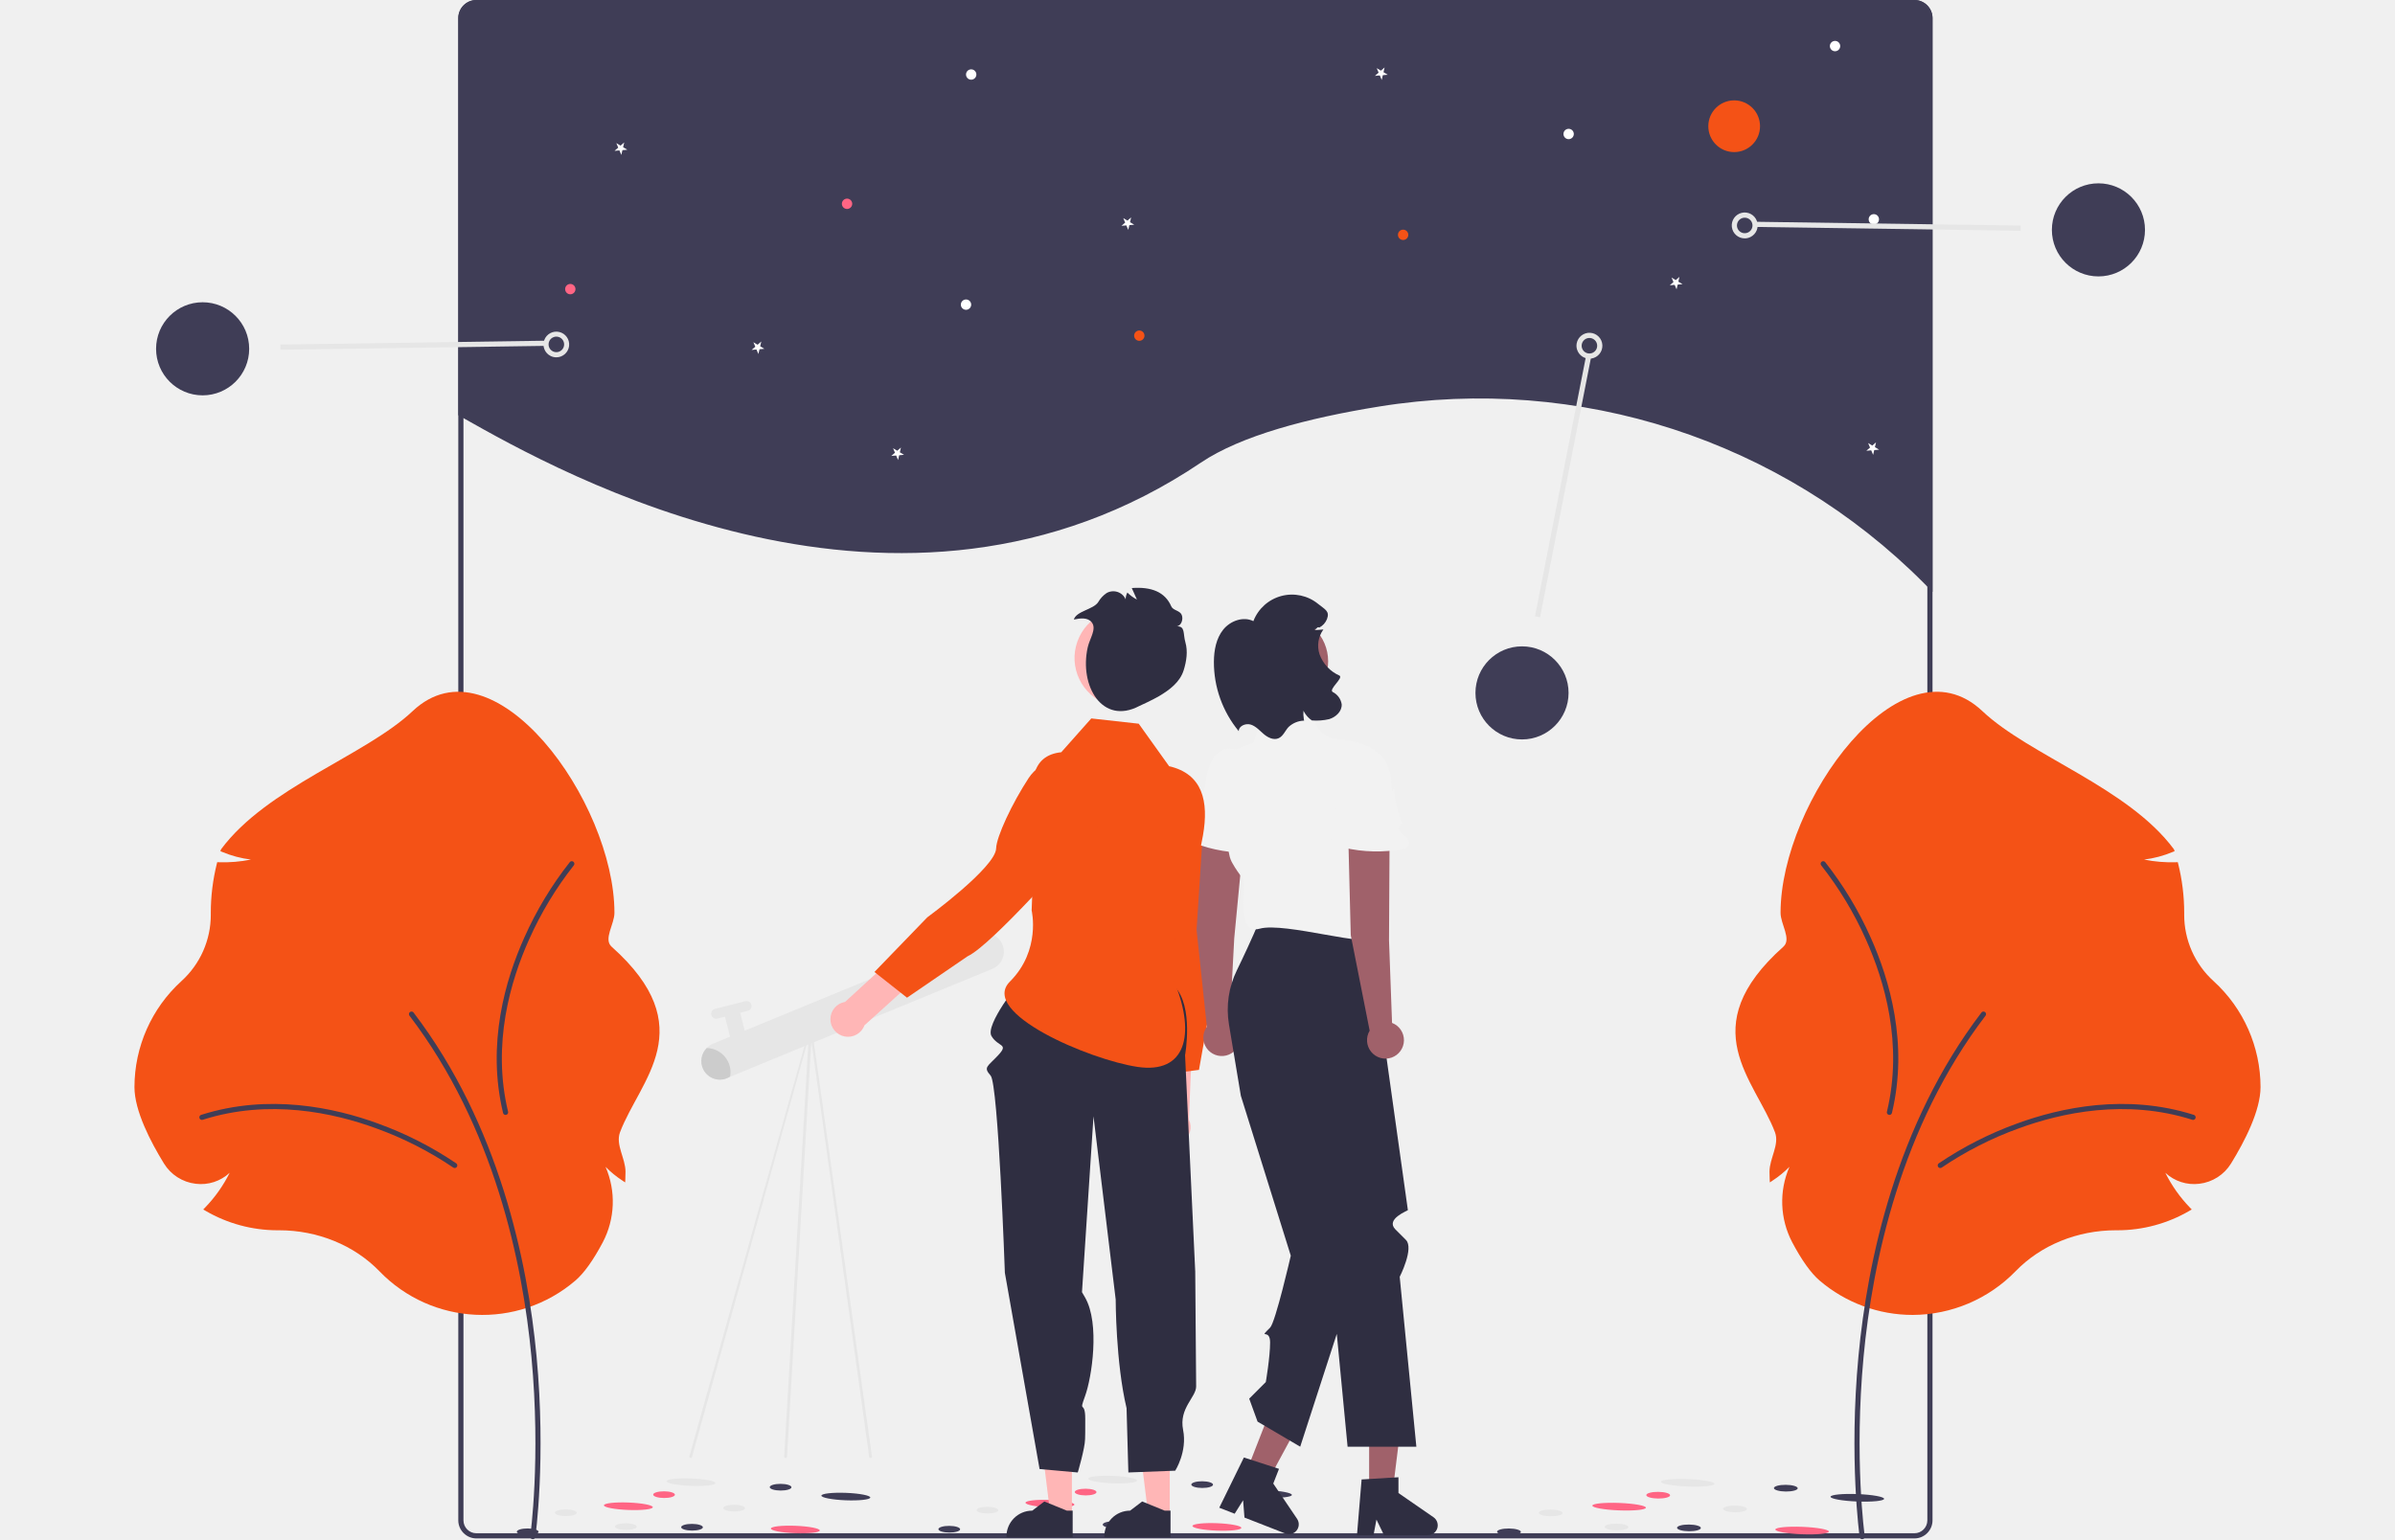
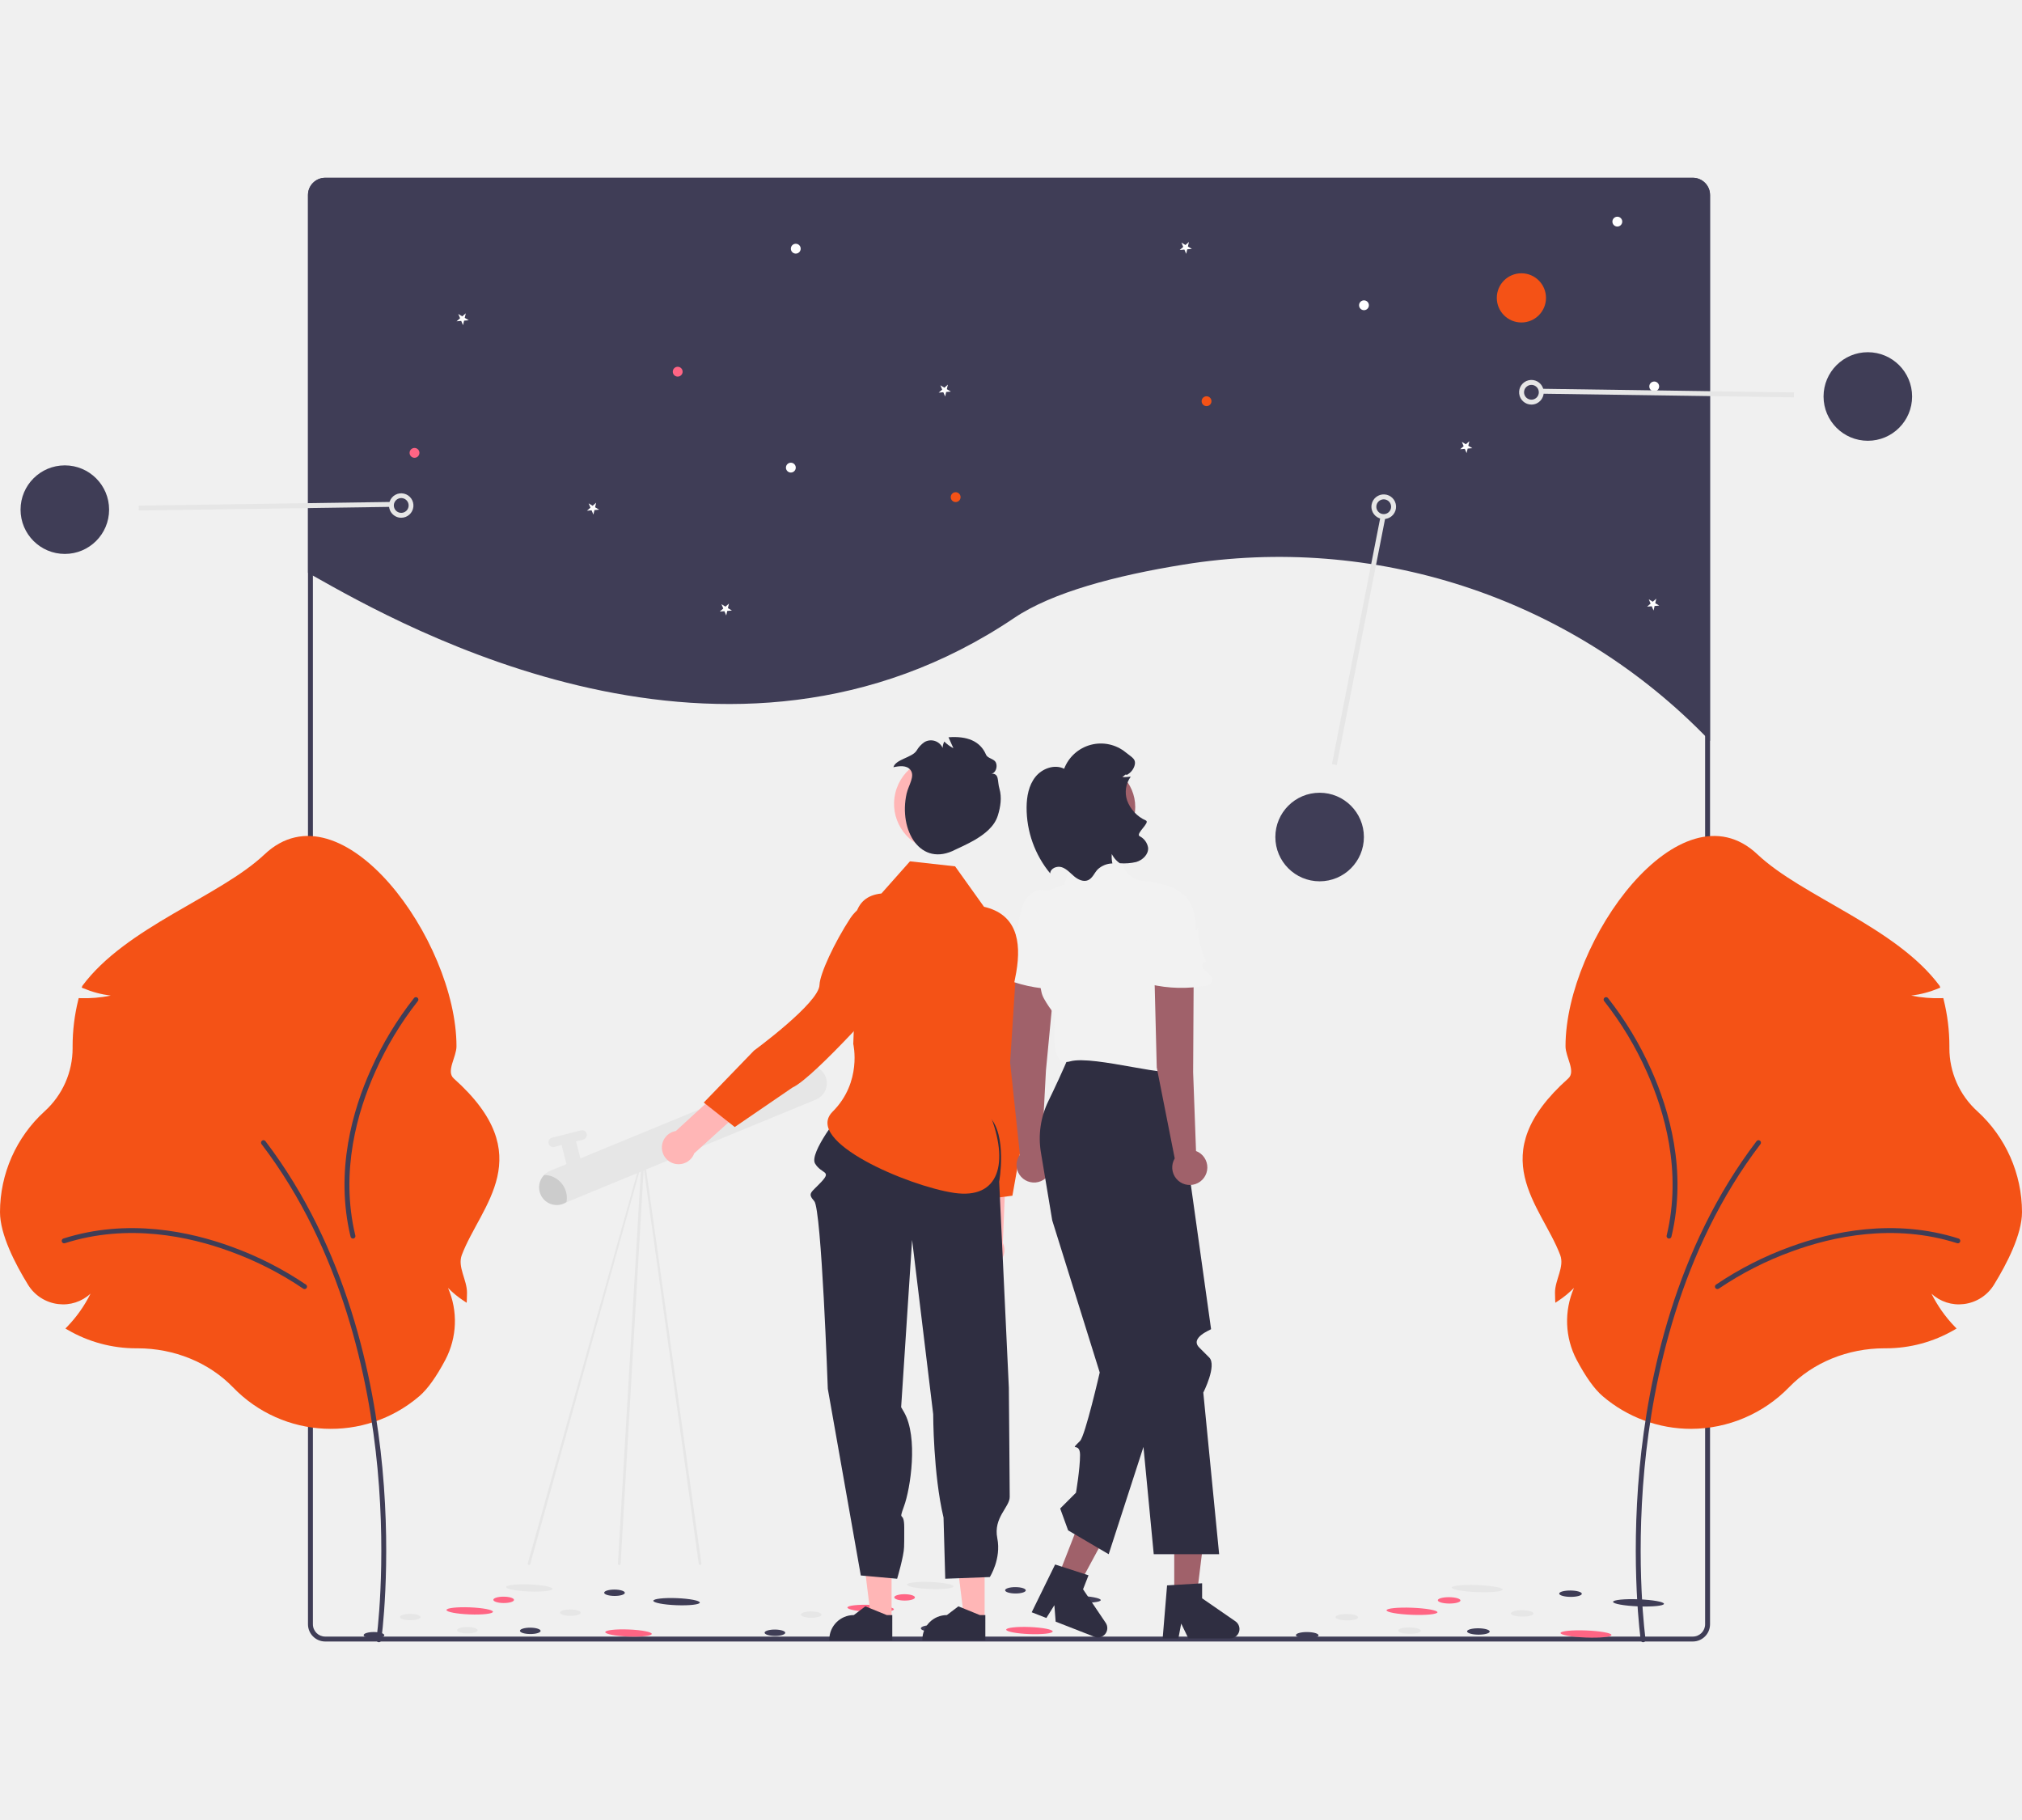
- <svg xmlns="http://www.w3.org/2000/svg" data-name="Layer 1" width="700" height="450" viewBox="0 0 822.034 595.291">
+ <svg xmlns="http://www.w3.org/2000/svg" data-name="Layer 1" width="500" height="450" viewBox="0 0 822.034 595.291">
  <path d="M883.85,159.097v221.92c-.67-.68-1.33-1.36-2-2.04q-.614-.624-1.233-1.247A242.559,242.559,0,0,0,669.83,309.334C642.315,313.776,616.461,320.581,601,331c-116.278,78.361-248.21,3.687-285.15-17.193-.67-.37-1.34-.75-2-1.14v-153.57a7,7,0,0,1,7-7h556A7,7,0,0,1,883.85,159.097Z" transform="translate(-188.6429 -152.0966)" fill="#3f3d56" />
  <path d="M602.35,492.252l-15.012,3.394c-1.742,9.887-1.423,50.047-1.423,50.047l-1.293,38.427a6.795,6.795,0,1,0,11.717.991l1.952-47.393Z" transform="translate(-188.6429 -152.0966)" fill="#ffb6b6" />
  <path d="M585.001,453.6h0a16.239,16.239,0,0,1,19.634,15.466l.247,9.715s3.8,49.512.307,59.183l-4.957,27.921-15.92,2.032-.784-29.375s4.702-32.43-.401-37.691c-3.125-3.222-8.114-16.568-10.617-28.018A16.197,16.197,0,0,1,585.001,453.6Z" transform="translate(-188.6429 -152.0966)" fill="#f45216" />
  <path d="M473.254,716.003a.551.551,0,0,1-.522-.372L449.898,551.339,404.162,715.764a.552.552,0,0,1-.909-.626L449.609,549.812a.56.56,0,0,1,.529-.234.553.553,0,0,1,.447.368l23.191,165.326a.552.552,0,0,1-.522.731Z" transform="translate(-188.6429 -152.0966)" fill="#e6e6e6" />
  <path d="M440.404,716.003a.551.551,0,0,1-.547-.63l9.66-165.326a.552.552,0,1,1,1.093.156l-9.66,165.326A.553.553,0,0,1,440.404,716.003Z" transform="translate(-188.6429 -152.0966)" fill="#e6e6e6" />
  <path d="M524.573,518.41A7.179,7.179,0,0,1,521.553,526.171a6.962,6.962,0,0,1-1.205.637L417.778,569.032a7.181,7.181,0,0,1-9.369-3.904,7.104,7.104,0,0,1-.32-.966,7.175,7.175,0,0,1,4.225-8.397L514.884,513.54a.371.371,0,0,1,.073-.024,7.171,7.171,0,0,1,9.615,4.894Z" transform="translate(-188.6429 -152.0966)" fill="#e6e6e6" />
  <path d="M420.989,541.659h0a3.035,3.035,0,0,1,3.035,3.035v8.278a3.035,3.035,0,0,1-3.035,3.035h0a3.035,3.035,0,0,1-3.035-3.035v-8.278a3.035,3.035,0,0,1,3.035-3.035Z" transform="translate(-310.936 -31.39206) rotate(-14.27001)" fill="#e6e6e6" />
  <path d="M413.354,540.751h12.141a1.931,1.931,0,0,1,1.931,1.931v0a1.931,1.931,0,0,1-1.931,1.931H413.354a1.931,1.931,0,0,1-1.931-1.931v0a1.931,1.931,0,0,1,1.931-1.931Z" transform="translate(-309.4672 -31.96875) rotate(-14.26987)" fill="#e6e6e6" />
  <path d="M408.532,565.644a7.179,7.179,0,0,1,1.374-8.213,9.377,9.377,0,0,1,8.239,5.261,9.276,9.276,0,0,1,.798,5.782,7.171,7.171,0,0,1-10.411-2.831Z" transform="translate(-188.6429 -152.0966)" fill="#ccc" />
  <ellipse cx="566.835" cy="724.334" rx="1.439" ry="9.457" transform="translate(-367.6792 1110.417) rotate(-87.76678)" fill="#e6e6e6" />
  <ellipse cx="626.696" cy="729.909" rx="1.439" ry="9.457" transform="translate(-315.7219 1175.589) rotate(-87.76678)" fill="#3f3d56" />
  <ellipse cx="542.605" cy="733.65" rx="1.439" ry="9.457" transform="translate(-400.2745 1095.159) rotate(-87.76678)" fill="#ff6584" />
  <ellipse cx="607.163" cy="742.647" rx="1.439" ry="9.457" transform="translate(-347.2228 1168.313) rotate(-87.76678)" fill="#ff6584" />
  <ellipse cx="518.428" cy="736.161" rx="1.294" ry="4.201" transform="matrix(0.00482, -0.99999, 0.99999, 0.00482, -408.865, 1098.941)" fill="#e6e6e6" />
  <ellipse cx="541.656" cy="741.521" rx="1.294" ry="4.201" transform="translate(-391.1083 1127.503) rotate(-89.72402)" fill="#e6e6e6" />
  <ellipse cx="503.683" cy="743.535" rx="1.294" ry="4.201" transform="translate(-430.9121 1091.534) rotate(-89.72402)" fill="#3f3d56" />
  <ellipse cx="583.513" cy="734.379" rx="1.294" ry="4.201" transform="translate(-342.3106 1162.251) rotate(-89.72402)" fill="#e6e6e6" />
  <ellipse cx="556.406" cy="729.168" rx="1.294" ry="4.201" transform="translate(-364.0768 1129.958) rotate(-89.72402)" fill="#ff6584" />
  <ellipse cx="601.468" cy="726.285" rx="1.294" ry="4.201" transform="translate(-316.3484 1172.151) rotate(-89.72402)" fill="#3f3d56" />
  <ellipse cx="567.221" cy="741.768" rx="1.294" ry="4.201" transform="translate(-365.9134 1153.314) rotate(-89.72402)" fill="#3f3d56" />
  <path d="M876.85,152.097h-556a7.008,7.008,0,0,0-7,7v581a7.015,7.015,0,0,0,7,7h556a7.008,7.008,0,0,0,7-7v-581A7.008,7.008,0,0,0,876.85,152.097Zm5,588a5.002,5.002,0,0,1-5,5h-556a5.002,5.002,0,0,1-5-5v-581a5.008,5.008,0,0,1,5-5h556a5.008,5.008,0,0,1,5,5Zm-181.5-587.01q-.84-.51-1.68-.99h-58.44c-.42.66-.82,1.33-1.21,2h63.01C701.47,153.757,700.91,153.427,700.35,153.087Zm-386.5,197.47v14.9c.25.02.51.02.76.03l-.5,28.64-.26-.14v2.82l.21.11-.21,12.01v41.4h2v-106.52Q315.01,347.047,313.85,350.557Zm386.5-197.47q-.84-.51-1.68-.99h-58.44c-.42.66-.82,1.33-1.21,2h63.01C701.47,153.757,700.91,153.427,700.35,153.087Z" transform="translate(-188.6429 -152.0966)" fill="#3f3d56" />
  <circle cx="618.517" cy="48.82" r="10" fill="#f45216" />
  <circle cx="490.517" cy="90.82" r="2" fill="#f45216" />
  <circle cx="388.517" cy="129.82" r="2" fill="#f45216" />
  <circle cx="275.517" cy="78.82" r="2" fill="#ff6584" />
  <circle cx="323.517" cy="28.82" r="2" fill="#fff" />
  <circle cx="657.517" cy="17.82" r="2" fill="#fff" />
  <circle cx="554.517" cy="51.82" r="2" fill="#fff" />
  <circle cx="672.517" cy="84.82" r="2" fill="#fff" />
  <circle cx="321.517" cy="117.82" r="2" fill="#fff" />
  <circle cx="168.517" cy="111.82" r="2" fill="#ff6584" />
  <polygon points="243.556 134.907 241.67 135.071 241.244 136.916 240.504 135.173 238.618 135.338 240.047 134.096 239.307 132.353 240.93 133.328 242.359 132.086 241.933 133.931 243.556 134.907" fill="#fff" />
  <polygon points="484.556 28.907 482.67 29.071 482.244 30.916 481.504 29.173 479.618 29.338 481.047 28.096 480.307 26.353 481.93 27.328 483.359 26.086 482.933 27.931 484.556 28.907" fill="#fff" />
  <polygon points="598.556 109.907 596.67 110.071 596.244 111.916 595.504 110.173 593.618 110.338 595.047 109.096 594.307 107.353 595.93 108.328 597.359 107.086 596.933 108.931 598.556 109.907" fill="#fff" />
  <polygon points="386.556 86.907 384.67 87.071 384.244 88.916 383.504 87.173 381.618 87.338 383.047 86.096 382.307 84.353 383.93 85.328 385.359 84.086 384.933 85.931 386.556 86.907" fill="#fff" />
  <polygon points="297.556 175.907 295.67 176.071 295.244 177.916 294.504 176.173 292.618 176.338 294.047 175.096 293.307 173.353 294.93 174.328 296.359 173.086 295.933 174.931 297.556 175.907" fill="#fff" />
  <polygon points="674.556 173.907 672.67 174.071 672.244 175.916 671.504 174.173 669.618 174.338 671.047 173.096 670.307 171.353 671.93 172.328 673.359 171.086 672.933 172.931 674.556 173.907" fill="#fff" />
  <polygon points="190.556 57.907 188.67 58.071 188.244 59.916 187.504 58.173 185.618 58.338 187.047 57.096 186.307 55.353 187.93 56.328 189.359 55.086 188.933 56.931 190.556 57.907" fill="#fff" />
  <path d="M599.305,511.718l3.265-50.577a8.181,8.181,0,0,1,8.584-7.619h0a8.181,8.181,0,0,1,7.714,9.025l-5.002,52.434-1.696,31.989a7.139,7.139,0,1,1-8.891,2.213Z" transform="translate(-188.6429 -152.0966)" fill="#a0616a" />
  <path d="M598.55,472.439h0a2.412,2.412,0,0,1-.264-2.912,3.129,3.129,0,0,0,.439-1.858,2.878,2.878,0,0,0-.058-.373,4.72,4.72,0,0,1,1.018-4.244c1.668-1.863,2.545-4.743,2.972-7.322a35.592,35.592,0,0,1,1.919-8.343c1.63-3.792,5.317-7.091,10.123-5.276a9.501,9.501,0,0,1,4.793,4.19c2.287,3.956,2.144,8.634,1.965,13.108l.936-1.737a36.325,36.325,0,0,0,2.083,14.376c-1.077-.249-1.896,1.18-1.583,2.24a6.352,6.352,0,0,0,2.061,2.542c1.013.956,1.952,2.356.92,3.724a2.974,2.974,0,0,1-2.109,1.109,56.21,56.21,0,0,1-22.86-2.59c-1.634-.541-3.381-1.273-4.187-2.794S596.831,472.354,598.55,472.439Z" transform="translate(-188.6429 -152.0966)" fill="#f2f2f2" />
  <polygon points="477.379 578.297 486.296 578.297 490.539 543.905 477.379 543.905 477.379 578.297" fill="#a0616a" />
  <path d="M663.112,724.287l14.245-.85v6.103l13.543,9.353a3.812,3.812,0,0,1-2.166,6.949H671.775l-2.923-6.037-1.141,6.037H661.316Z" transform="translate(-188.6429 -152.0966)" fill="#2f2e41" />
  <polygon points="429.441 570.444 437.746 573.69 454.219 543.203 441.962 538.412 429.441 570.444" fill="#a0616a" />
  <path d="M617.597,715.794l13.577,4.394-2.222,5.684,9.209,13.642a3.812,3.812,0,0,1-4.548,5.684l-15.796-6.174-.525-6.687-3.261,5.207-5.956-2.328Z" transform="translate(-188.6429 -152.0966)" fill="#2f2e41" />
  <path d="M623.691,508.045h41.6s15.666,111.88,15.711,112.084-8.841,3.435-4.802,7.474l4.039,4.039c3.231,3.231-2.398,14.273-2.398,14.273l6.437,65.702H657.69L644.695,575.902l17.58,65.064-22.904,70.651-16.487-9.694-3.231-8.886,6.419-6.419s1.659-9.648,1.659-15.347-4.847-.852,0-5.699c2.097-2.097,8.001-27.828,8.001-27.828l-19.31-61.841-4.601-27.605a34.679,34.679,0,0,1,3.046-20.905C617.424,522.145,620.647,515.274,623.691,508.045Z" transform="translate(-188.6429 -152.0966)" fill="#2f2e41" />
  <path d="M621.268,439.38l2.765-8.294a9.76,9.76,0,0,1,8.654-6.655l2.456-.153a9.76,9.76,0,0,1,9.931,6.864v0a9.723,9.723,0,0,0,8.441,6.841c7.18.612,17.837,2.783,17.837,10.283,0,11.31-12.117,41.199-9.694,43.623s8.078,12.41,4.847,15.349c-.842.766-.163,4.448.106,7.086.488,4.777-33.227-5.784-42.921-3.047s-4.847-17.772-6.463-19.388a41.013,41.013,0,0,1-4.04-5.911,9.73,9.73,0,0,1-1.192-3.107l-2.782-14.082c-.046-.234-.083-.464-.112-.701-.368-3.014-2.52-23.294,5.702-26.284C623.691,438.572,621.268,439.38,621.268,439.38Z" transform="translate(-188.6429 -152.0966)" fill="#f2f2f2" />
  <path d="M658.914,513.758l-1.272-50.667a8.181,8.181,0,0,1,7.868-8.356h0A8.181,8.181,0,0,1,674,463.033l-.292,52.671,1.172,32.012a7.139,7.139,0,1,1-8.657,3Z" transform="translate(-188.6429 -152.0966)" fill="#a0616a" />
  <path d="M653.245,473.532v0a2.412,2.412,0,0,1-.524-2.877,3.129,3.129,0,0,0,.271-1.89,2.878,2.878,0,0,0-.092-.366,4.72,4.72,0,0,1,.634-4.318c1.495-2.005,2.11-4.951,2.305-7.559a35.592,35.592,0,0,1,1.165-8.481c1.284-3.923,4.662-7.539,9.61-6.16a9.501,9.501,0,0,1,5.148,3.744c2.631,3.735,2.908,8.407,3.13,12.88l.777-1.814a36.325,36.325,0,0,0,3.361,14.132c-1.095-.152-1.783,1.345-1.377,2.372a6.352,6.352,0,0,0,2.28,2.347c1.095.862,2.155,2.172,1.249,3.627a2.974,2.974,0,0,1-2.001,1.293,56.21,56.21,0,0,1-23-.534c-1.676-.392-3.481-.965-4.42-2.408S651.525,473.6,653.245,473.532Z" transform="translate(-188.6429 -152.0966)" fill="#f2f2f2" />
  <circle cx="443.757" cy="255.78" r="17.772" fill="#a0616a" />
  <path d="M615.607,434.881c.01-2.081,2.741-3.171,4.721-2.519,1.973.655,3.395,2.335,4.982,3.672,1.591,1.345,3.795,2.418,5.696,1.58,1.803-.799,2.532-2.934,3.883-4.366a9.091,9.091,0,0,1,5.992-2.438c-.045-.203-.09-.406-.117-.608a12.824,12.824,0,0,1-.135-3.242,9.914,9.914,0,0,0,1.767,2.517,9.249,9.249,0,0,0,1.494,1.257,21.955,21.955,0,0,0,6.667-.502c2.609-.769,5.052-3.076,4.847-5.798a6.404,6.404,0,0,0-3.462-4.702c-1.753-1.014,4.393-5.513,2.562-6.373a14.262,14.262,0,0,1-7.648-8.178,10.69,10.69,0,0,1,1.471-9.625c1.617-.205-4.785.564-3.251.004-.181-1.071-.256.727-.163-.352.453.929,1.084-1.113,1.796-.373a6.312,6.312,0,0,0,3.013-3.294c1.172-3.125-.816-3.737-3.397-5.857a15.987,15.987,0,0,0-25.062,6.645c-3.912-1.957-8.944-.113-11.68,3.307-2.725,3.424-3.55,7.997-3.582,12.372A41.832,41.832,0,0,0,615.607,434.881Z" transform="translate(-188.6429 -152.0966)" fill="#2f2e41" />
  <polygon points="362.459 585.863 354.134 585.862 350.174 553.753 362.46 553.754 362.459 585.863" fill="#ffb6b6" />
  <path d="M551.395,746.643l-25.599-.001v-.324a9.964,9.964,0,0,1,9.964-9.964h.001l4.676-3.547,8.724,3.548,2.235,0Z" transform="translate(-188.6429 -152.0966)" fill="#2f2e41" />
  <polygon points="400.293 585.863 391.969 585.862 388.009 553.753 400.295 553.754 400.293 585.863" fill="#ffb6b6" />
  <path d="M589.229,746.643l-25.599-.001v-.324a9.964,9.964,0,0,1,9.964-9.964h.001l4.676-3.547,8.724,3.548,2.235,0Z" transform="translate(-188.6429 -152.0966)" fill="#2f2e41" />
  <path d="M530.863,531.813s-13.453,16.686-10.845,21.012,6.812,2.828,2.608,7.36-5.888,4.586-2.944,7.922,5.501,76.264,5.501,76.264l13.417,75.887,14.767,1.331s2.755-9.275,2.822-12.87.067-.463.067-7.914-2.657-1.679-.067-8.769,5.818-27.977,0-38.132-1.245-1.245-1.245-1.245l4.507-68.822L568.028,654.679s0,24.382,4.204,42.038l.695,24.872,18.119-.693s4.727-7.364,3.046-15.772,5.045-12.611,5.045-16.815-.354-44.415-.354-44.415l-3.929-83.71s3.442-19.009-4.124-26.575S530.863,531.813,530.863,531.813Z" transform="translate(-188.6429 -152.0966)" fill="#2f2e41" />
  <path d="M546.979,443.032l11.611-13.074,18.346,2.038,11.746,16.438h0c12.982,2.988,15.375,13.601,13.096,26.726-4.558,26.246-15.81,44.593-10.695,57.543,7.764,19.658,4,34.785-14.586,32.029s-61.413-20.956-49.341-33.028,8.38-27.493,8.38-27.493l1.374-37.058c-2.17-11.77-1.835-22.89,10.069-24.122Z" transform="translate(-188.6429 -152.0966)" fill="#f45216" />
  <path d="M541.402,487.917l-12.935-8.341c-8.278,5.68-36.727,34.027-36.727,34.027l-28.34,25.984a6.795,6.795,0,1,0,7.497,9.059l35.203-31.791Z" transform="translate(-188.6429 -152.0966)" fill="#ffb6b6" />
  <path d="M556.85,448.467l0,0a16.239,16.239,0,0,1,2.706,24.847l-6.763,6.979s-32.688,37.382-42.038,41.659l-23.405,16.011-12.598-9.943,20.424-21.128s26.445-19.35,26.629-26.678c.112-4.487,6.147-17.394,12.569-27.198A16.197,16.197,0,0,1,556.85,448.467Z" transform="translate(-188.6429 -152.0966)" fill="#f45216" />
  <circle id="a4725208-37e7-4bba-8b44-e2dd7653a02c" data-name="ab6171fa-7d69-4734-b81c-8dff60f9761b" cx="571.082" cy="406.595" r="18.965" transform="translate(-192.344 655.8446) rotate(-70.37475)" fill="#ffb6b6" />
  <path d="M561.262,384.976a10.673,10.673,0,0,1,3.214-3.487,5.219,5.219,0,0,1,7.403,2.389,5.723,5.723,0,0,1,.665-2.613,14.541,14.541,0,0,0,3.696,2.704l-1.99-4.44c7.544-.572,12.869,1.504,15.262,7.076.685,1.595,3.261,1.57,4.015,3.234.755,1.664-.121,4.328-1.878,4.479,3.378-.06,2.341,2.788,3.333,6.216.992,3.428.433,7.284-.679,10.822-1.442,4.588-5.488,7.591-9.439,9.938-2.584,1.535-7.728,3.864-7.755,3.877-14.207,7.456-23.264-7.755-19.882-22.768.764-3.391,3.534-7.067,1.549-9.609-1.546-1.979-4.473-1.614-6.926-1.091C552.805,388.413,559.413,387.84,561.262,384.976Z" transform="translate(-188.6429 -152.0966)" fill="#2f2e41" />
  <ellipse cx="789.185" cy="725.581" rx="1.439" ry="10.36" transform="translate(-155.2401 1333.797) rotate(-87.76678)" fill="#e6e6e6" />
  <ellipse cx="854.774" cy="731.38" rx="1.439" ry="10.36" transform="translate(-98.00137 1404.908) rotate(-87.76678)" fill="#3f3d56" />
  <ellipse cx="762.68" cy="734.809" rx="1.439" ry="10.36" transform="matrix(0.03897, -0.99924, 0.99924, 0.03897, -189.9335, 1316.18)" fill="#ff6584" />
  <ellipse cx="833.426" cy="744.047" rx="1.439" ry="10.36" transform="translate(-131.1757 1395.75) rotate(-87.76678)" fill="#ff6584" />
  <ellipse cx="736.207" cy="737.231" rx="1.294" ry="4.602" transform="translate(-195.7719 1315.176) rotate(-89.52287)" fill="#e6e6e6" />
  <ellipse cx="761.67" cy="742.678" rx="1.294" ry="4.602" transform="translate(-175.9679 1346.04) rotate(-89.52287)" fill="#e6e6e6" />
  <ellipse cx="720.084" cy="744.551" rx="1.294" ry="4.602" transform="matrix(0.00833, -0.99997, 0.99997, 0.00833, -219.0802, 1306.313)" fill="#3f3d56" />
  <ellipse cx="807.491" cy="735.69" rx="1.294" ry="4.602" transform="matrix(0.00833, -0.99997, 0.99997, 0.00833, -123.5408, 1384.93)" fill="#e6e6e6" />
  <ellipse cx="777.779" cy="730.377" rx="1.294" ry="4.602" transform="matrix(0.00833, -0.99997, 0.99997, 0.00833, -147.6926, 1349.951)" fill="#ff6584" />
  <ellipse cx="827.127" cy="727.662" rx="1.294" ry="4.602" transform="translate(-96.03975 1396.604) rotate(-89.52287)" fill="#3f3d56" />
  <ellipse cx="789.673" cy="743.02" rx="1.294" ry="4.602" transform="translate(-148.5399 1374.382) rotate(-89.52287)" fill="#3f3d56" />
  <ellipse cx="403.835" cy="725.334" rx="1.439" ry="9.457" transform="translate(-525.3268 948.5015) rotate(-87.76678)" fill="#e6e6e6" />
  <ellipse cx="463.696" cy="730.909" rx="1.439" ry="9.457" transform="translate(-473.3695 1013.674) rotate(-87.76678)" fill="#3f3d56" />
  <ellipse cx="379.605" cy="734.65" rx="1.439" ry="9.457" transform="translate(-557.9221 933.2437) rotate(-87.76678)" fill="#ff6584" />
  <ellipse cx="444.163" cy="743.647" rx="1.439" ry="9.457" transform="translate(-504.8703 1006.398) rotate(-87.76678)" fill="#ff6584" />
  <ellipse cx="355.428" cy="737.161" rx="1.294" ry="4.201" transform="matrix(0.00482, -0.99999, 0.99999, 0.00482, -572.0798, 936.9379)" fill="#e6e6e6" />
  <ellipse cx="378.656" cy="742.521" rx="1.294" ry="4.201" transform="translate(-554.3232 965.5) rotate(-89.72402)" fill="#e6e6e6" />
  <ellipse cx="340.683" cy="744.535" rx="1.294" ry="4.201" transform="translate(-594.127 929.5313) rotate(-89.72402)" fill="#3f3d56" />
  <ellipse cx="420.513" cy="735.379" rx="1.294" ry="4.201" transform="translate(-505.5254 1000.248) rotate(-89.72402)" fill="#e6e6e6" />
  <ellipse cx="393.406" cy="730.168" rx="1.294" ry="4.201" transform="translate(-527.2917 967.9551) rotate(-89.72402)" fill="#ff6584" />
  <ellipse cx="438.468" cy="727.285" rx="1.294" ry="4.201" transform="translate(-479.5633 1010.148) rotate(-89.72402)" fill="#3f3d56" />
  <ellipse cx="404.221" cy="742.768" rx="1.294" ry="4.201" transform="translate(-529.1283 991.3106) rotate(-89.72402)" fill="#3f3d56" />
  <path d="M876.184,660.658a55.365,55.365,0,0,1-35.983-13.287c-3.345-2.863-6.909-7.841-10.593-14.795a33.835,33.835,0,0,1-1.073-29.21,38.825,38.825,0,0,1-6.411,5.259l-1.172.78-.068-1.406c-.044-.914-.067-1.825-.067-2.708,0-5.202,3.934-10.48,2.12-15.288-7.648-20.265-31.904-40.404,3.251-71.767,3.252-2.901-1.092-8.702-1.092-13.092,0-43.019,46.742-107.55,78.032-78.017,18.265,17.239,56.318,29.485,74.084,53.464l.235.71-.693.28a41.817,41.817,0,0,1-11.111,2.955,52.982,52.982,0,0,0,12.389,1.038l.644-.023.157.626a78.373,78.373,0,0,1,2.326,18.965l-.003.691a34.556,34.556,0,0,0,11.415,25.766,55.493,55.493,0,0,1,18.104,40.949c0,9.12-6.198,21.091-11.398,29.528a16.697,16.697,0,0,1-12.257,7.851,16.306,16.306,0,0,1-13.16-4.251,53.925,53.925,0,0,0,9.51,13.464l.71.731-.881.513a55.324,55.324,0,0,1-27.89,7.532l-.574-.002c-14.878,0-28.999,5.764-38.744,15.814A55.786,55.786,0,0,1,876.184,660.658Z" transform="translate(-188.6429 -152.0966)" fill="#f45216" />
  <path d="M856.66,747.388a.996.996,0,0,1-.985-.855c-.042-.297-4.186-30.181-.464-69.898,3.437-36.68,14.474-89.512,47.535-132.901a.996.996,0,1,1,1.584,1.207c-32.776,43.015-43.724,95.459-47.137,131.88-3.7,39.486.411,69.137.453,69.432a.997.997,0,0,1-.987,1.136Z" transform="translate(-188.6429 -152.0966)" fill="#3f3d56" />
  <path d="M886.848,603.838a.996.996,0,0,1-.586-1.801,137.235,137.235,0,0,1,30.297-15.423c16.715-6.12,42.133-11.667,68.301-3.339a.996.996,0,1,1-.604,1.897c-25.631-8.157-50.589-2.701-67.012,3.312A134.981,134.981,0,0,0,887.433,603.648.992.992,0,0,1,886.848,603.838Z" transform="translate(-188.6429 -152.0966)" fill="#3f3d56" />
  <path d="M840.593,486.236a.996.996,0,0,1,1.754-.714,137.236,137.236,0,0,1,17.564,29.107c7.307,16.231,14.671,41.184,8.249,67.883a.996.996,0,1,1-1.936-.466c6.29-26.152-.949-50.652-8.129-66.6a134.981,134.981,0,0,0-17.271-28.641A.992.992,0,0,1,840.593,486.236Z" transform="translate(-188.6429 -152.0966)" fill="#3f3d56" />
  <path d="M283.328,643.729c-9.745-10.05-23.867-15.814-38.744-15.814l-.574.002a55.324,55.324,0,0,1-27.89-7.532l-.881-.513.71-.731a53.925,53.925,0,0,0,9.51-13.464,16.306,16.306,0,0,1-13.16,4.251,16.697,16.697,0,0,1-12.257-7.851c-5.2-8.437-11.398-20.408-11.398-29.528a55.493,55.493,0,0,1,18.104-40.949,34.556,34.556,0,0,0,11.415-25.766l-.003-.691a78.373,78.373,0,0,1,2.326-18.965l.157-.626.644.023a52.982,52.982,0,0,0,12.389-1.038,41.817,41.817,0,0,1-11.111-2.955l-.693-.28.235-.71c17.767-23.979,55.82-36.225,74.084-53.464,31.29-29.534,78.032,34.998,78.032,78.017,0,4.39-4.344,10.19-1.092,13.092,35.155,31.363,10.898,51.502,3.251,71.767-1.814,4.808,2.12,10.087,2.12,15.288,0,.883-.023,1.794-.067,2.708l-.068,1.406-1.172-.78a38.824,38.824,0,0,1-6.411-5.259,33.835,33.835,0,0,1-1.073,29.21c-3.684,6.953-7.248,11.931-10.593,14.795a55.313,55.313,0,0,1-75.79-3.641Z" transform="translate(-188.6429 -152.0966)" fill="#f45216" />
  <path d="M342.66,747.388a.996.996,0,0,0,.985-.855c.042-.297,4.186-30.181.464-69.898-3.437-36.68-14.474-89.512-47.535-132.901a.996.996,0,1,0-1.584,1.207c32.776,43.015,43.724,95.459,47.137,131.88,3.7,39.486-.411,69.137-.453,69.432a.997.997,0,0,0,.987,1.136Z" transform="translate(-188.6429 -152.0966)" fill="#3f3d56" />
  <path d="M312.471,603.838a.996.996,0,0,0,.586-1.801,137.236,137.236,0,0,0-30.297-15.423c-16.715-6.12-42.133-11.667-68.301-3.339a.996.996,0,1,0,.604,1.897c25.631-8.157,50.589-2.701,67.012,3.312A134.982,134.982,0,0,1,311.887,603.648.992.992,0,0,0,312.471,603.838Z" transform="translate(-188.6429 -152.0966)" fill="#3f3d56" />
  <path d="M358.727,486.236a.996.996,0,0,0-1.754-.714,137.235,137.235,0,0,0-17.564,29.107c-7.307,16.231-14.671,41.184-8.249,67.883a.996.996,0,1,0,1.936-.466c-6.29-26.152.949-50.652,8.129-66.6A134.981,134.981,0,0,1,358.495,486.806.992.992,0,0,0,358.727,486.236Z" transform="translate(-188.6429 -152.0966)" fill="#3f3d56" />
  <rect x="245.047" y="284.608" width="102.43" height="2" transform="translate(-192.7373 -147.7876) rotate(-0.82761)" fill="#e6e6e6" />
  <path d="M349.568,289.785a4.967,4.967,0,1,1,2.187.508A4.968,4.968,0,0,1,349.568,289.785Zm1.214-7.331a2.98,2.98,0,0,0-1.719,1.521v0a3.007,3.007,0,1,0,1.719-1.522Z" transform="translate(-188.6429 -152.0966)" fill="#e6e6e6" />
  <circle cx="26.357" cy="134.903" r="18" fill="#3f3d56" />
  <rect x="865.739" y="188.393" width="2" height="102.43" transform="translate(425.9938 950.6985) rotate(-89.17239)" fill="#e6e6e6" />
  <path d="M811.245,244.293a5.009,5.009,0,1,1,2.187-.508A5.005,5.005,0,0,1,811.245,244.293Zm-.007-8.004a3.002,3.002,0,1,0,2.699,1.687v-0a3.007,3.007,0,0,0-2.699-1.687Z" transform="translate(-188.6429 -152.0966)" fill="#e6e6e6" />
  <circle cx="759.357" cy="88.903" r="18" fill="#3f3d56" />
  <rect x="689.771" y="339.368" width="102.43" height="2" transform="translate(75.73371 849.901) rotate(-78.90411)" fill="#e6e6e6" />
  <path d="M746.267,284.927a5.009,5.009,0,1,1,.11,2.243A5.005,5.005,0,0,1,746.267,284.927Zm7.877,1.42a3.002,3.002,0,1,0-2.141,2.355l0.0 0a3.007,3.007,0,0,0,2.141-2.355Z" transform="translate(-188.6429 -152.0966)" fill="#e6e6e6" />
  <circle cx="536.487" cy="267.983" r="18" fill="#3f3d56" />
</svg>
